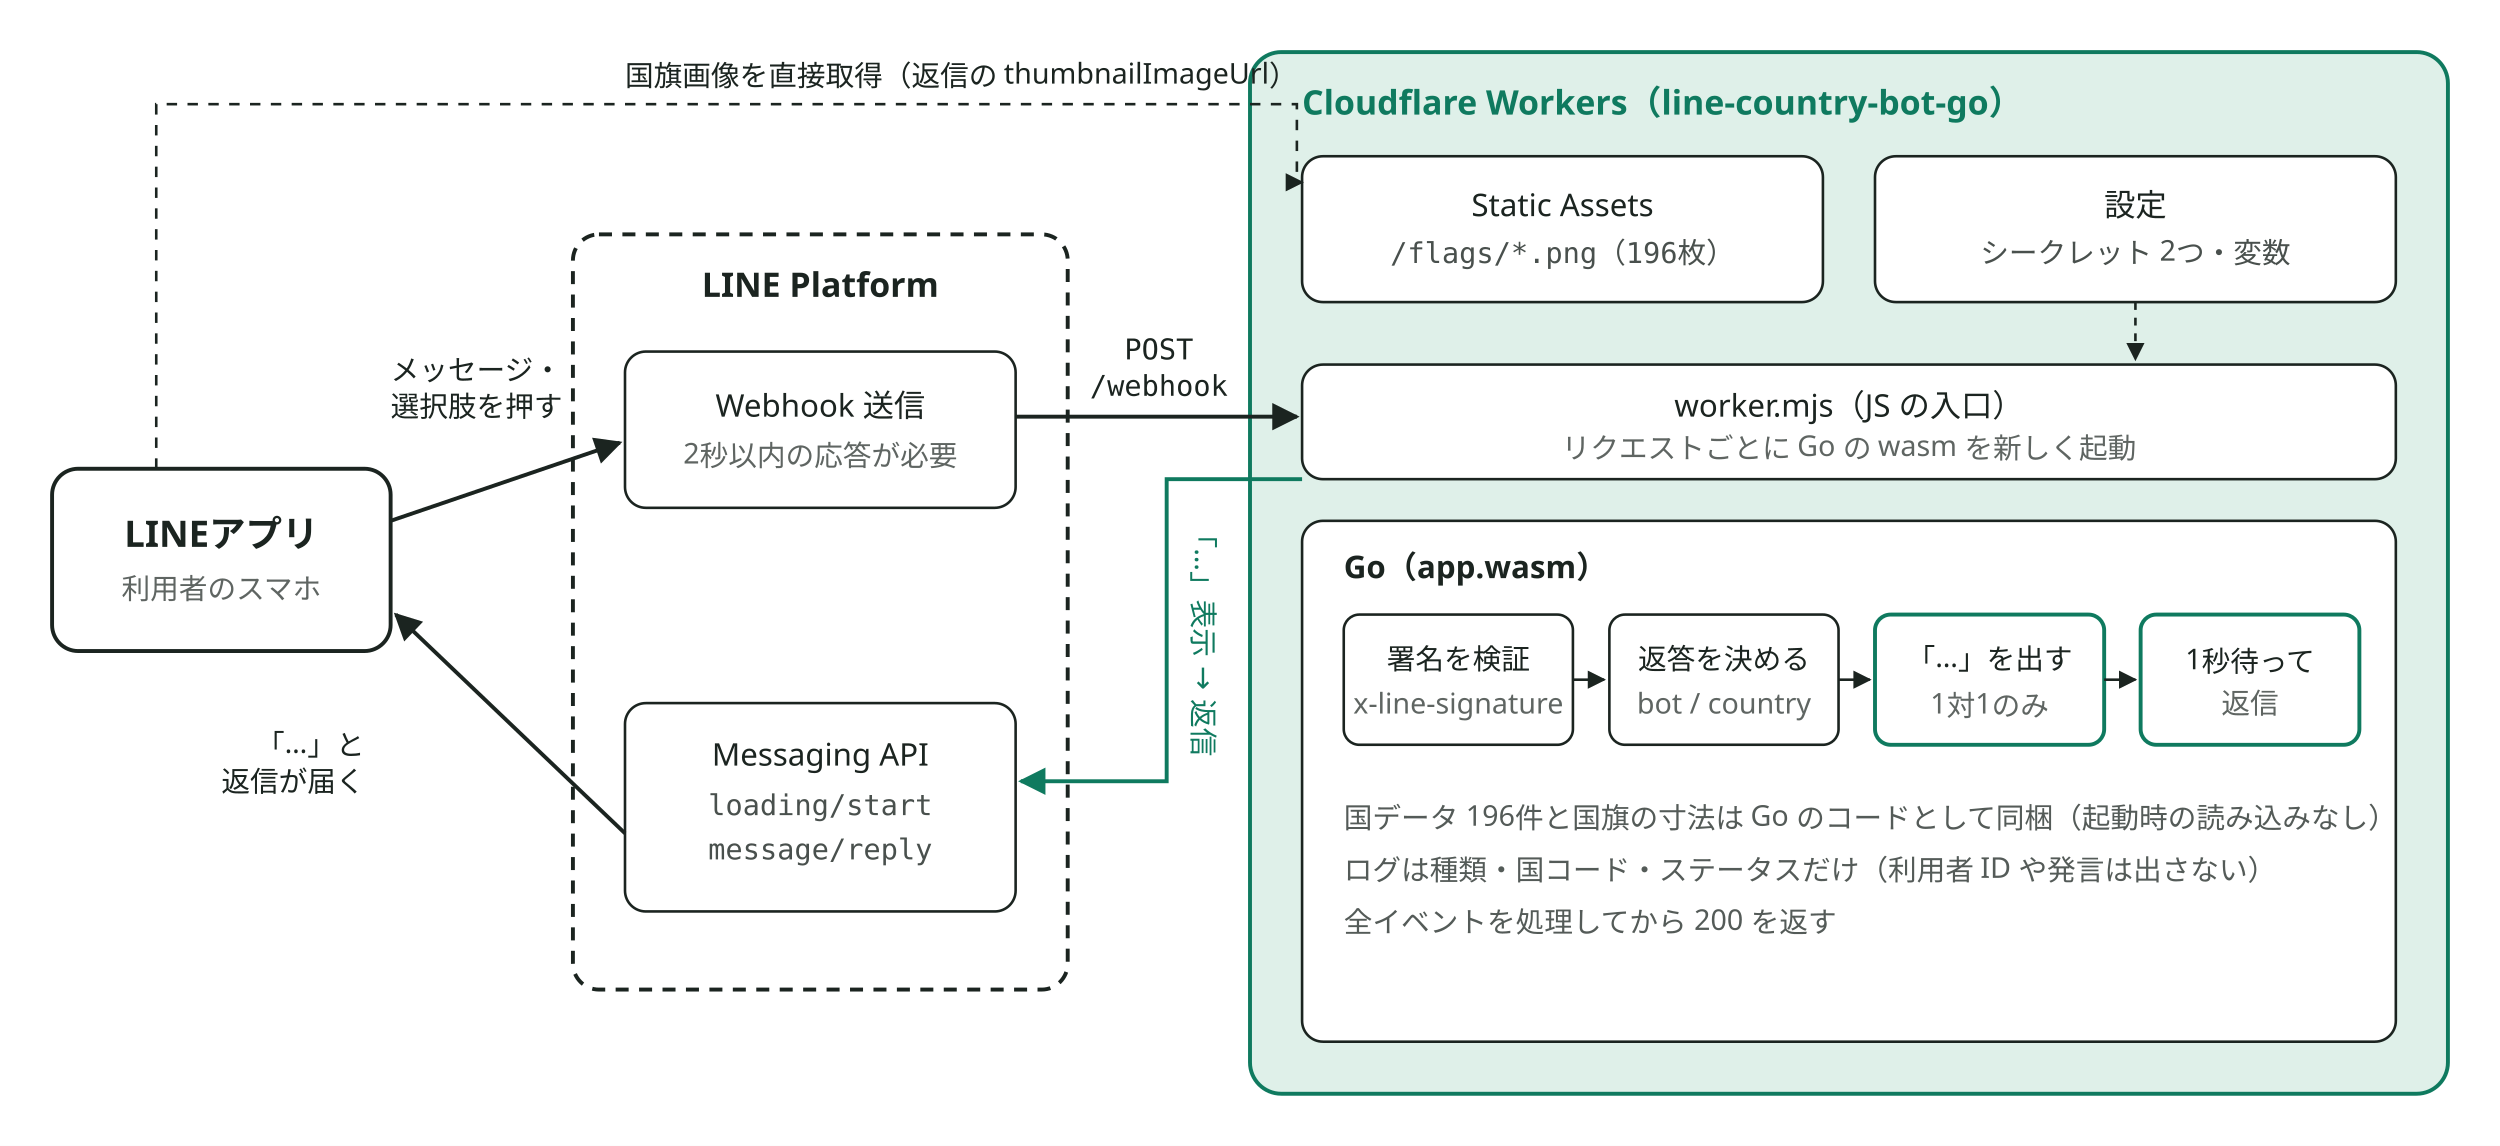
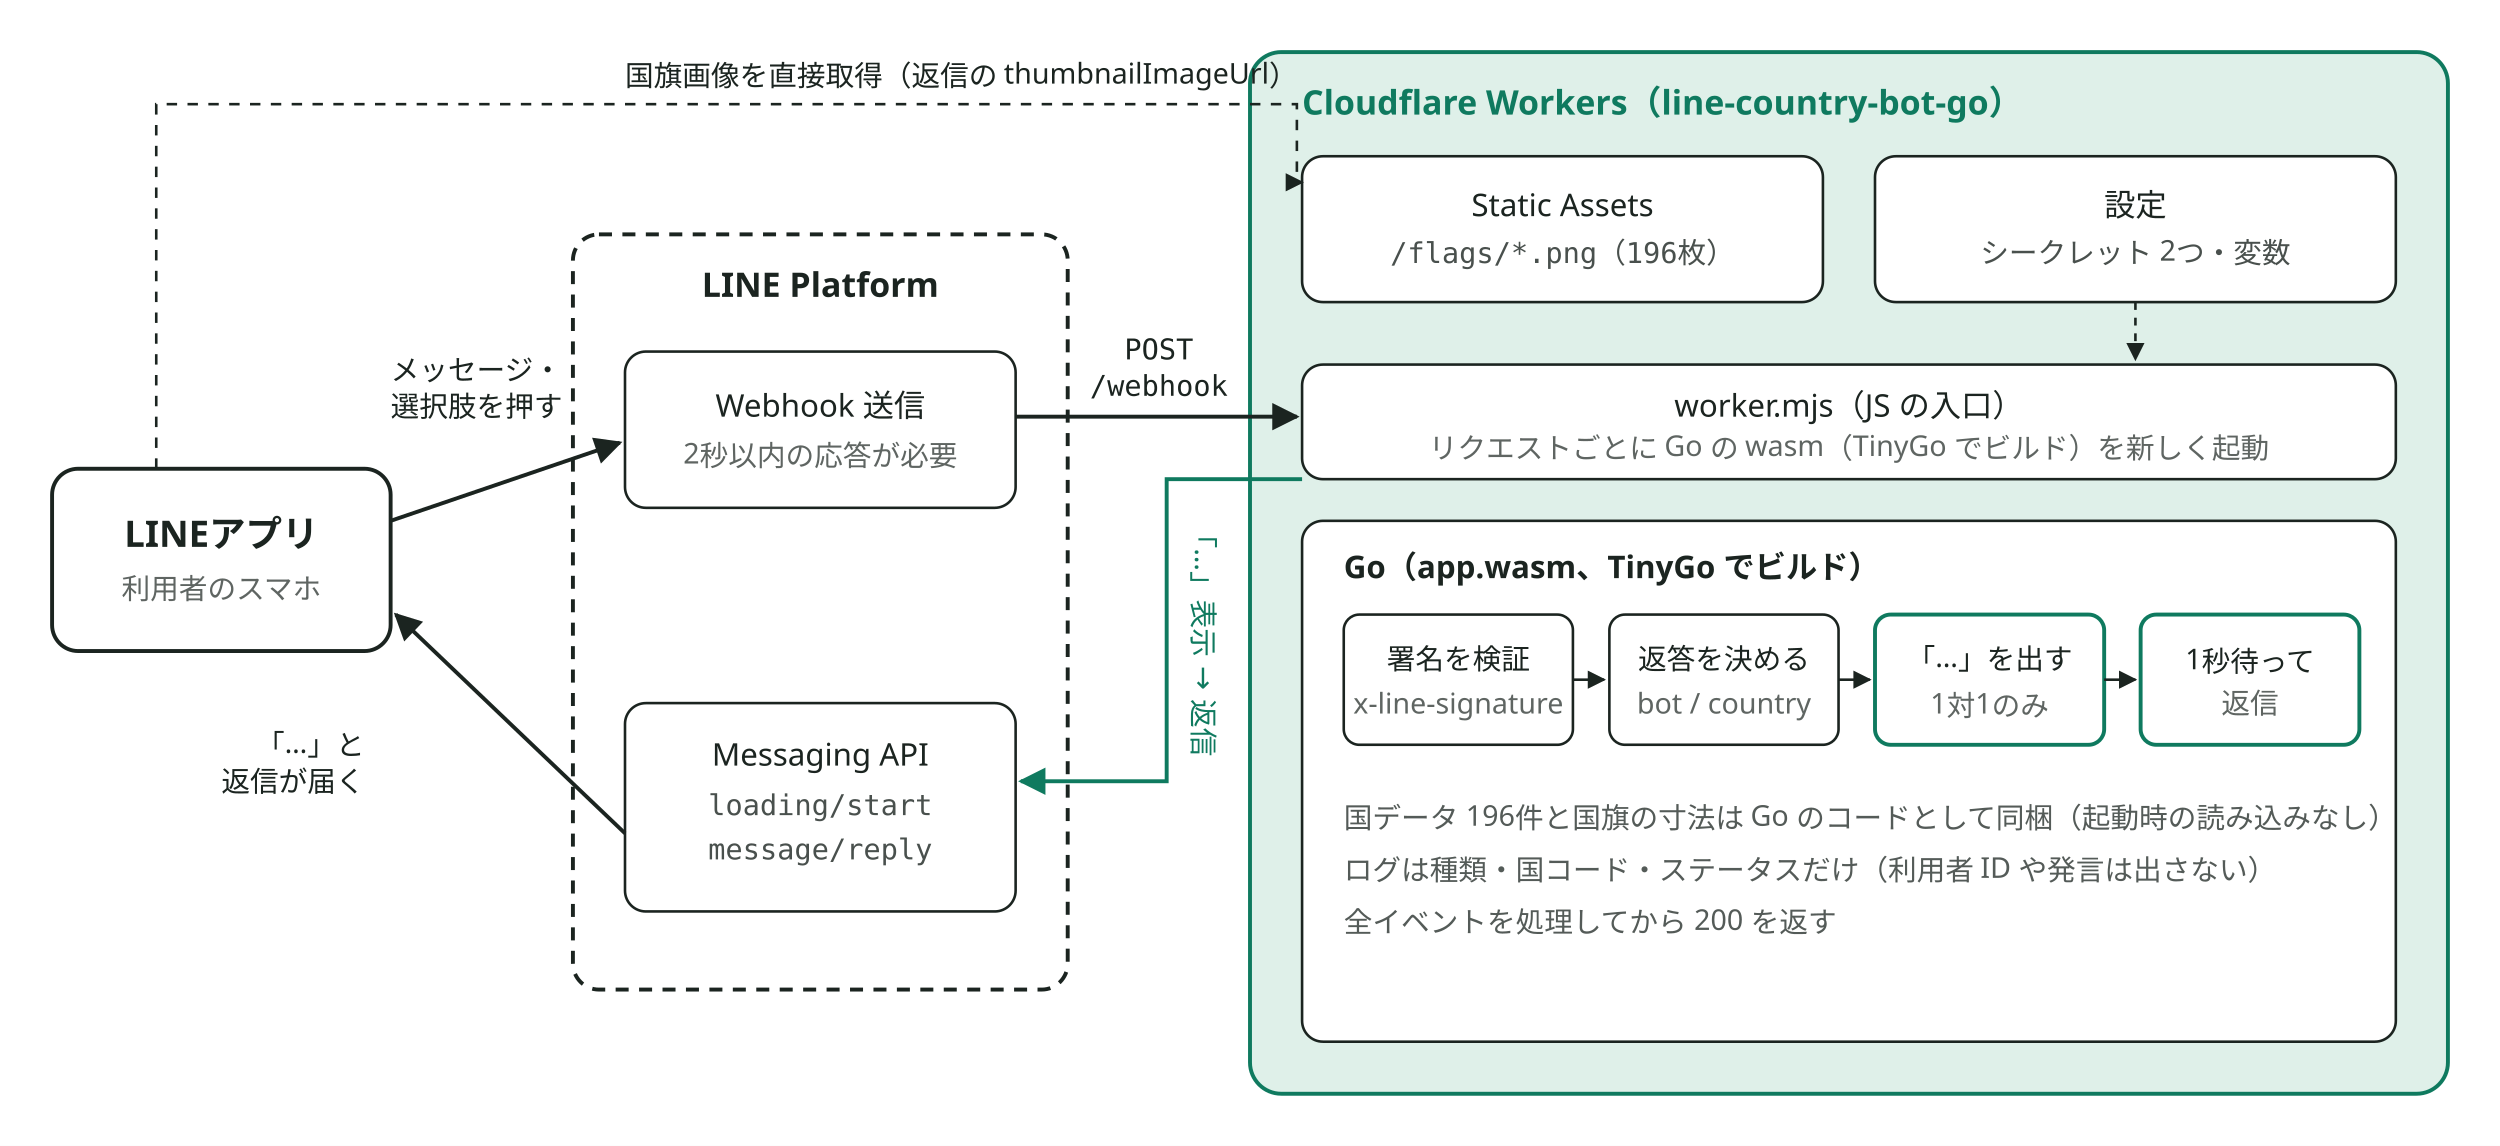
- <svg xmlns="http://www.w3.org/2000/svg" viewBox="0 0 960 440" width="960" height="440" role="img" aria-label="LINEアプリからのメッセージはLINE PlatformからWebhookでCloudflare Workersに届き、Workersがリクエストごとに起動するGoのプログラムが、ローディング表示と返信をLINE Messaging APIに送る。国旗画像はWorkersの静的ファイルからLINEアプリが直接取得する。" font-family="Hiragino Sans, Noto Sans JP, Yu Gothic, sans-serif" color="#1b2420">
+ <svg xmlns="http://www.w3.org/2000/svg" viewBox="0 0 960 440" width="960" height="440" role="img" aria-label="LINEアプリからのメッセージはLINE PlatformからWebhookでCloudflare Workersに届き、Workersがリクエストごとに起動するGoで書いたプログラム（TinyGoでwasmにビルド）が、ローディング表示と返信をLINE Messaging APIに送る。国旗画像はWorkersの静的ファイルからLINEアプリが直接取得する。" font-family="Hiragino Sans, Noto Sans JP, Yu Gothic, sans-serif" color="#1b2420">
  <rect width="960" height="440" fill="#ffffff" />
  <defs>
    <marker id="ar" viewBox="0 0 10 10" refX="9" refY="5" markerWidth="7" markerHeight="7" orient="auto-start-reverse">
      <path d="M0,0 L10,5 L0,10 z" fill="#1b2420" />
    </marker>
    <marker id="ara" viewBox="0 0 10 10" refX="9" refY="5" markerWidth="7" markerHeight="7" orient="auto-start-reverse">
      <path d="M0,0 L10,5 L0,10 z" fill="#0f7a5f" />
    </marker>
  </defs>
  <rect x="20" y="180" width="130" height="70" rx="10" fill="none" stroke="#1b2420" stroke-width="1.5" />
  <text x="85" y="210" text-anchor="middle" font-size="14" font-weight="700" fill="#1b2420">LINEアプリ</text>
  <text x="85" y="230" text-anchor="middle" font-size="11" fill="#1b2420" opacity=".7">利用者のスマホ</text>
  <rect x="220" y="90" width="190" height="290" rx="10" fill="none" stroke="#1b2420" stroke-width="1.5" stroke-dasharray="5 4" />
  <text x="315" y="114" text-anchor="middle" font-size="13" font-weight="700" fill="#1b2420">LINE Platform</text>
  <rect x="240" y="135" width="150" height="60" rx="8" fill="none" stroke="#1b2420" />
  <text x="315" y="160" text-anchor="middle" font-size="12" fill="#1b2420">Webhook 送信</text>
  <text x="315" y="178" text-anchor="middle" font-size="11" fill="#1b2420" opacity=".7">2秒以内の応答が必要</text>
  <rect x="240" y="270" width="150" height="80" rx="8" fill="none" stroke="#1b2420" />
  <text x="315" y="294" text-anchor="middle" font-size="12" fill="#1b2420">Messaging API</text>
  <text x="315" y="313" text-anchor="middle" font-size="11" font-family="Menlo, Consolas, monospace" fill="#1b2420" opacity=".8">loading/start</text>
  <text x="315" y="330" text-anchor="middle" font-size="11" font-family="Menlo, Consolas, monospace" fill="#1b2420" opacity=".8">message/reply</text>
  <rect x="480" y="20" width="460" height="400" rx="12" fill="#dff0e9" stroke="#0f7a5f" stroke-width="1.5" />
  <text x="500" y="44" font-size="13" font-weight="700" fill="#0f7a5f">Cloudflare Workers（line-country-bot-go）</text>
  <rect x="500" y="60" width="200" height="56" rx="8" fill="#ffffff" stroke="#1b2420" />
  <text x="600" y="83" text-anchor="middle" font-size="12" fill="#1b2420">Static Assets</text>
  <text x="600" y="101" text-anchor="middle" font-size="11" font-family="Menlo, Consolas, monospace" fill="#1b2420" opacity=".8">/flags/*.png（196枚）</text>
  <rect x="720" y="60" width="200" height="56" rx="8" fill="#ffffff" stroke="#1b2420" />
  <text x="820" y="83" text-anchor="middle" font-size="12" fill="#1b2420">設定</text>
  <text x="820" y="101" text-anchor="middle" font-size="11" fill="#1b2420" opacity=".8">シークレット 2つ・変数</text>
  <rect x="500" y="140" width="420" height="44" rx="8" fill="#ffffff" stroke="#1b2420" />
  <text x="710" y="160" text-anchor="middle" font-size="12" fill="#1b2420">worker.mjs（JS の入口）</text>
-   <text x="710" y="176" text-anchor="middle" font-size="11" fill="#1b2420" opacity=".7">リクエストごとに Go の wasm を新しく起動</text>
+   <text x="710" y="176" text-anchor="middle" font-size="11" fill="#1b2420" opacity=".7">リクエストごとに Go の wasm（TinyGo でビルド）を新しく起動</text>
  <rect x="500" y="200" width="420" height="200" rx="8" fill="#ffffff" stroke="#1b2420" />
-   <text x="516" y="222" font-size="12" font-weight="700" fill="#1b2420">Go（app.wasm）</text>
+   <text x="516" y="222" font-size="12" font-weight="700" fill="#1b2420">Go（app.wasm、TinyGo でビルド）</text>
  <g font-size="11" fill="#1b2420" text-anchor="middle">
    <rect x="516" y="236" width="88" height="50" rx="6" fill="none" stroke="#1b2420" />
    <text x="560" y="257">署名を検証</text>
    <text x="560" y="274" opacity=".7">x-line-signature</text>
    <rect x="618" y="236" width="88" height="50" rx="6" fill="none" stroke="#1b2420" />
    <text x="662" y="257">返答を決める</text>
    <text x="662" y="274" opacity=".7">bot / country</text>
    <rect x="720" y="236" width="88" height="50" rx="6" fill="none" stroke="#0f7a5f" stroke-width="1.5" />
    <text x="764" y="257">「…」を出す</text>
    <text x="764" y="274" opacity=".7">1対1のみ</text>
    <rect x="822" y="236" width="84" height="50" rx="6" fill="none" stroke="#0f7a5f" stroke-width="1.5" />
    <text x="864" y="257">1秒待って</text>
    <text x="864" y="274" opacity=".7">返信</text>
  </g>
  <line x1="604" y1="261" x2="616" y2="261" stroke="#1b2420" marker-end="url(#ar)" />
  <line x1="706" y1="261" x2="718" y2="261" stroke="#1b2420" marker-end="url(#ar)" />
  <line x1="808" y1="261" x2="820" y2="261" stroke="#1b2420" marker-end="url(#ar)" />
  <text x="516" y="318" font-size="11" fill="#1b2420" opacity=".75">国データ 196件と国旗の寸法は Go のコードとして同梱（起動時の読み込みなし）</text>
  <text x="516" y="338" font-size="11" fill="#1b2420" opacity=".75">ログは種類・国コード・ステータスだけ（利用者 ID や発言は出さない）</text>
  <text x="516" y="358" font-size="11" fill="#1b2420" opacity=".75">全イベントを処理してから 200 を返す</text>
  <path d="M150,200 L238,170" fill="none" stroke="#1b2420" stroke-width="1.5" marker-end="url(#ar)" />
  <text x="150" y="146" font-size="11" fill="#1b2420">メッセージ・</text>
  <text x="150" y="160" font-size="11" fill="#1b2420">選択肢を押す</text>
  <path d="M390,160 L498,160" fill="none" stroke="#1b2420" stroke-width="1.5" marker-end="url(#ar)" />
  <text x="445" y="138" text-anchor="middle" font-size="11" font-family="Menlo, Consolas, monospace" fill="#1b2420">POST</text>
  <text x="445" y="152" text-anchor="middle" font-size="11" font-family="Menlo, Consolas, monospace" fill="#1b2420">/webhook</text>
  <path d="M500,184 L448,184 L448,300 L392,300" fill="none" stroke="#0f7a5f" stroke-width="1.5" marker-end="url(#ara)" />
  <text x="458" y="245" font-size="11" fill="#0f7a5f" transform="rotate(90 458 245)" text-anchor="middle">「…」表示 → 返信</text>
  <path d="M240,320 L152,236" fill="none" stroke="#1b2420" stroke-width="1.5" marker-end="url(#ar)" />
  <text x="140" y="290" font-size="11" fill="#1b2420" text-anchor="end">「…」と</text>
  <text x="140" y="304" font-size="11" fill="#1b2420" text-anchor="end">返信が届く</text>
  <path d="M60,180 L60,40 L498,40 L498,70 L500,70" fill="none" stroke="#1b2420" stroke-dasharray="4 4" marker-end="url(#ar)" />
  <text x="240" y="33" font-size="11" fill="#1b2420">国旗画像を直接取得（返信の thumbnailImageUrl）</text>
  <path d="M820,116 L820,138" fill="none" stroke="#1b2420" stroke-dasharray="3 3" marker-end="url(#ar)" />
</svg>
